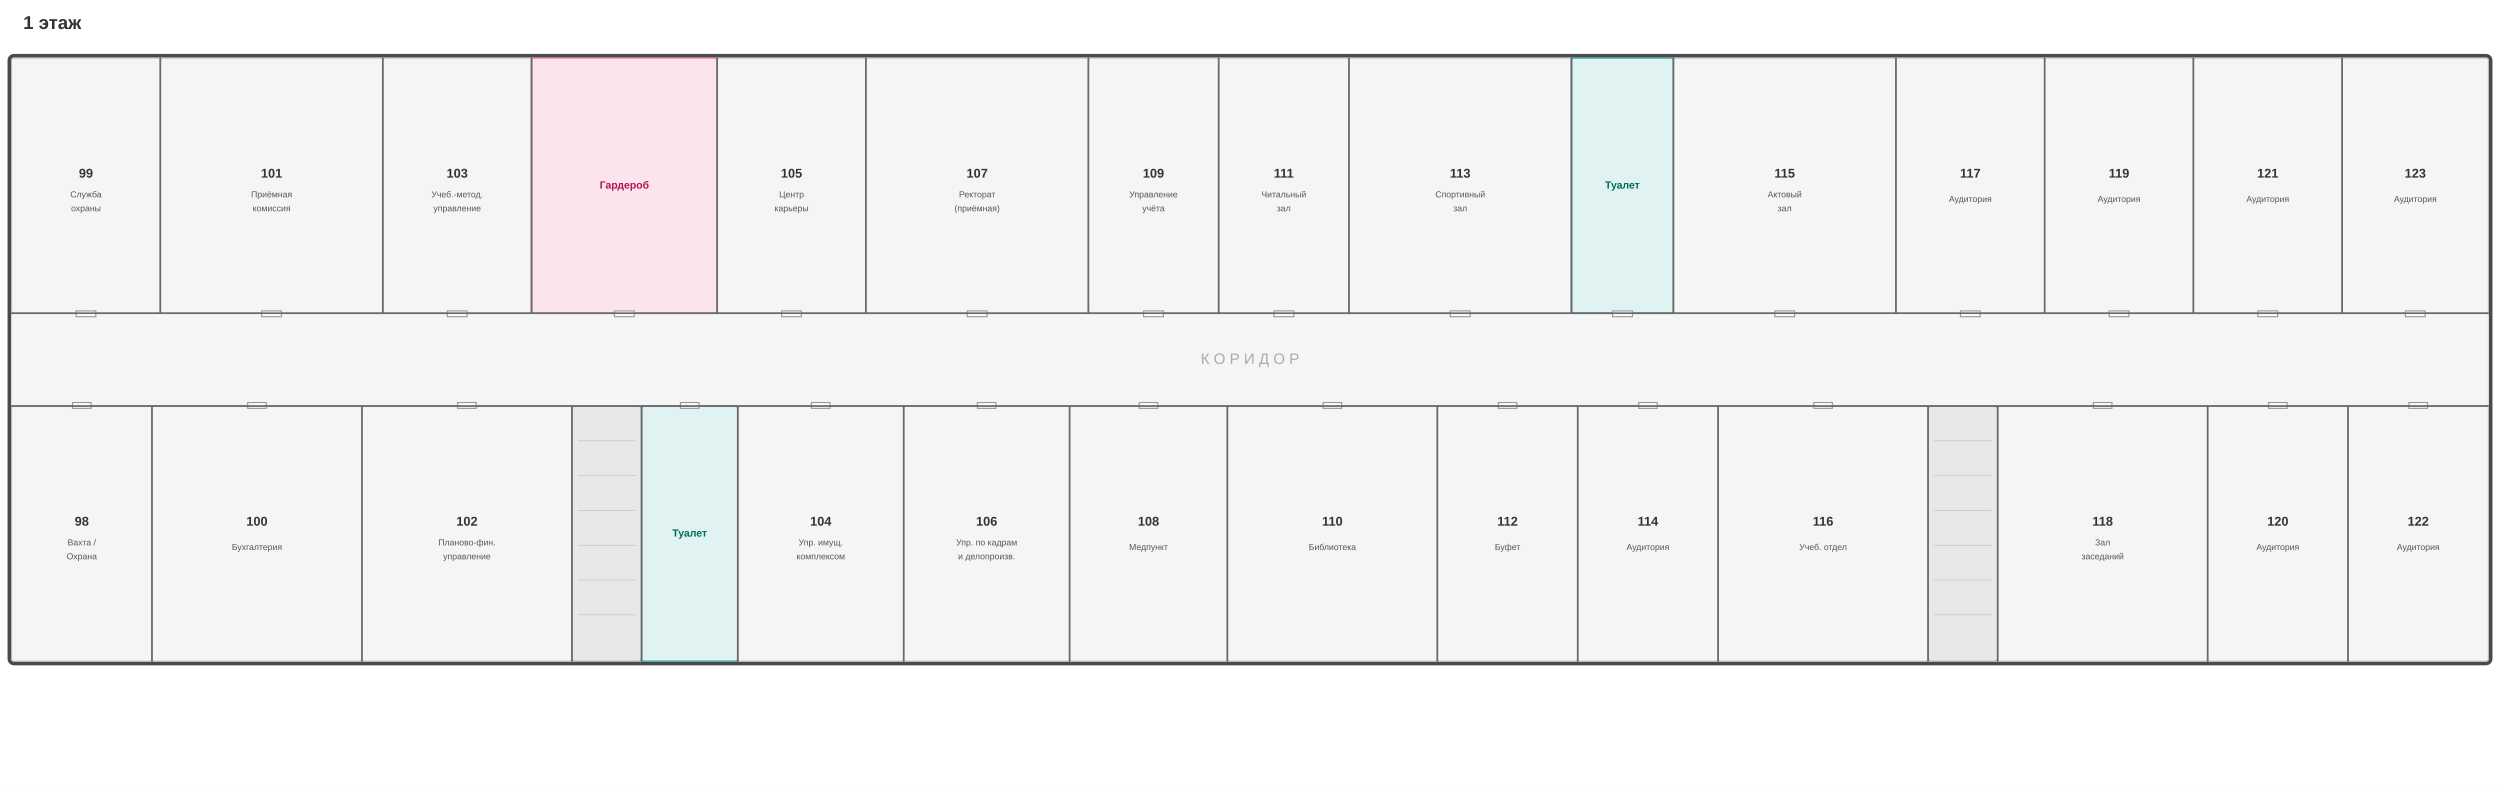
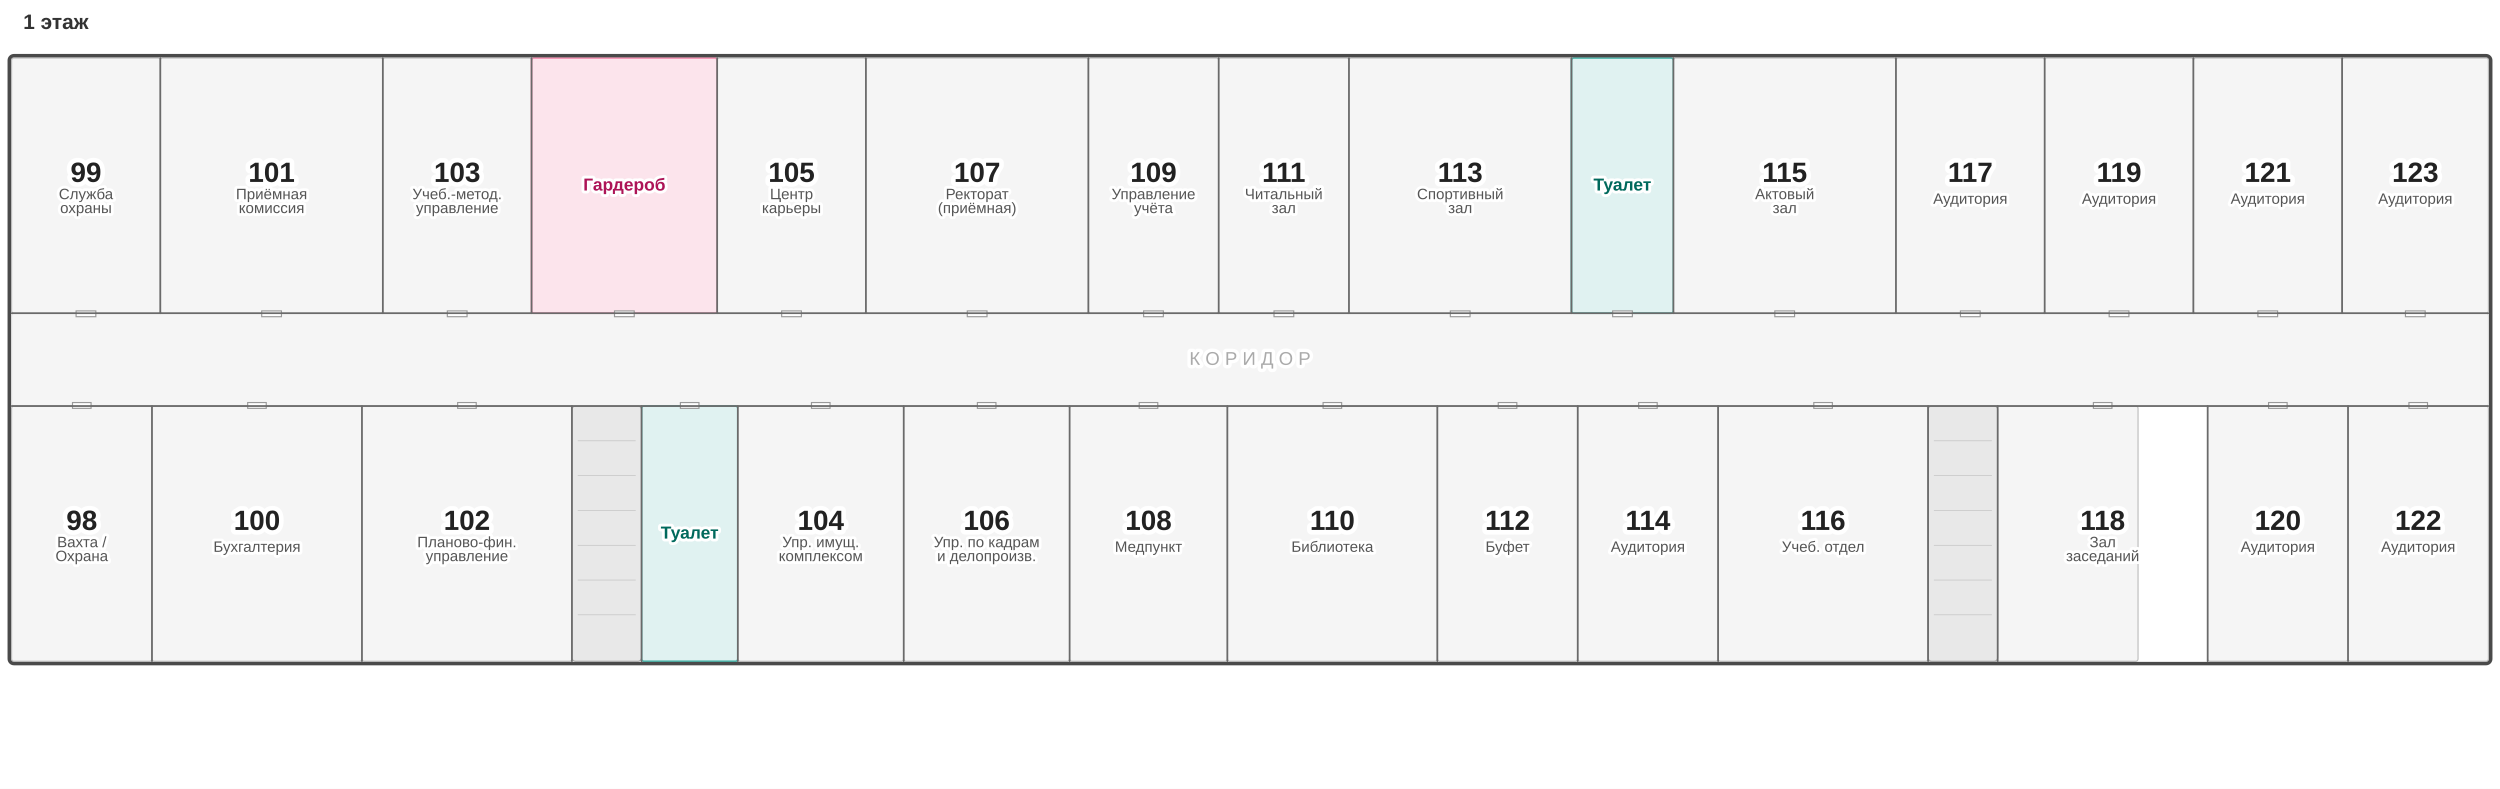
- <svg xmlns="http://www.w3.org/2000/svg" viewBox="0 0 2155 680" width="2155" height="680">
+ <svg xmlns="http://www.w3.org/2000/svg" viewBox="0 0 2155 680" preserveAspectRatio="xMidYMid meet">
  <defs>
    <style>
  .wall{fill:none;stroke:#4a4a4a;stroke-width:3;stroke-linecap:round}
  .inner-wall{fill:none;stroke:#6a6a6a;stroke-width:1.5;stroke-linecap:round}
  .room{fill:#F5F5F5;stroke:#BDBDBD;stroke-width:1;cursor:pointer;transition:fill .2s}
  .room:hover{fill:#EEEEEE}
  .room.active{fill:#E0E0E0;stroke:#757575;stroke-width:2}
  .corridor{fill:#f5f5f5;stroke:#ddd;stroke-width:1}
  .stairs{fill:#e8e8e8;stroke:#aaa;stroke-width:1}
  .toilet{fill:#E0F2F1;stroke:#4DB6AC;stroke-width:1.5;cursor:pointer;transition:fill .2s}
  .toilet:hover{fill:#B2DFDB}
  .toilet.active{fill:#80CBC4;stroke:#00897B;stroke-width:2}
  .special{fill:#FCE4EC;stroke:#F48FB1;stroke-width:1.5;cursor:pointer;transition:fill .2s}
  .special:hover{fill:#F8BBD0}
  .special.active{fill:#F48FB1;stroke:#C2185B;stroke-width:2}
  .service{fill:#fff3e0;stroke:#ffb74d;stroke-width:1}
-   .label{font-family:'Segoe UI',Arial,sans-serif;font-size:10px;fill:#333;text-anchor:middle;dominant-baseline:middle;pointer-events:none}
-   .room-num{font-family:'Segoe UI',Arial,sans-serif;font-size:11px;fill:#333;text-anchor:middle;dominant-baseline:middle;pointer-events:none;font-weight:700}
-   .dept-label{font-family:'Segoe UI',Arial,sans-serif;font-size:7.5px;fill:#555;text-anchor:middle;dominant-baseline:middle;pointer-events:none}
-   .floor-label{font-family:'Segoe UI',Arial,sans-serif;font-size:16px;fill:#333;font-weight:800}
+   .label{font-family:'Segoe UI',Arial,sans-serif;font-size:15px;fill:#333;text-anchor:middle;dominant-baseline:middle;pointer-events:none;paint-order:stroke;stroke:white;stroke-width:6px;stroke-linejoin:round}
+   .room-num{font-family:'Segoe UI',Arial,sans-serif;font-size:24px;fill:#222;text-anchor:middle;dominant-baseline:middle;pointer-events:none;font-weight:800;paint-order:stroke;stroke:white;stroke-width:8px;stroke-linejoin:round}
+   .dept-label{font-family:'Segoe UI',Arial,sans-serif;font-size:13px;fill:#444;text-anchor:middle;dominant-baseline:middle;pointer-events:none;paint-order:stroke;stroke:white;stroke-width:5px;stroke-linejoin:round}
+   .floor-label{font-family:'Segoe UI',Arial,sans-serif;font-size:18px;fill:#333;font-weight:800}
  .door{fill:#fff;stroke:#999;stroke-width:1}
  .atif-color{fill:#E3F2FD;stroke:#1565C0;stroke-width:1.5;cursor:pointer;transition:fill .2s}
  .atif-color:hover{fill:#BBDEFB}
  .atif-color.active{fill:#90CAF9;stroke:#1565C0;stroke-width:2}
  .itsu-color{fill:#E8F5E9;stroke:#2E7D32;stroke-width:1.5;cursor:pointer;transition:fill .2s}
  .itsu-color:hover{fill:#C8E6C9}
  .itsu-color.active{fill:#A5D6A7;stroke:#2E7D32;stroke-width:2}
  .ino-color{fill:#F3E5F5;stroke:#6A1B9A;stroke-width:1.5;cursor:pointer;transition:fill .2s}
  .ino-color:hover{fill:#E1BEE7}
  .ino-color.active{fill:#CE93D8;stroke:#6A1B9A;stroke-width:2}
  .lab-color{fill:#FFF8E1;stroke:#F9A825;stroke-width:1.5;cursor:pointer;transition:fill .2s}
  .lab-color:hover{fill:#FFECB3}
  .lab-color.active{fill:#FFD54F;stroke:#F9A825;stroke-width:2}
  .tech-color{fill:#ECEFF1;stroke:#546E7A;stroke-width:1.5;cursor:pointer;transition:fill .2s}
  .tech-color:hover{fill:#CFD8DC}
  .tech-color.active{fill:#B0BEC5;stroke:#546E7A;stroke-width:2}
+   
    </style>
  </defs>
  <rect width="2155" height="680" fill="white" />
  <text x="20" y="25" class="floor-label">1 этаж</text>
  <rect x="10" y="270" width="2135" height="80" class="corridor" rx="2" />
-   <text x="1077.5" y="310" class="label" style="font-size:13px;fill:#aaa">К О Р И Д О Р</text>
+   <text x="1077.5" y="310" class="label" style="font-size:16px;fill:#aaa">К О Р И Д О Р</text>
  <rect x="10.0" y="50" width="128.2" height="220" class="room" data-room="99" data-type="service" rx="2" />
  <text x="74.1" y="150" class="room-num">99</text>
-   <text x="74.1" y="168" class="dept-label" style="fill:#555;font-size:7.5px">Служба</text>
-   <text x="74.1" y="180" class="dept-label" style="fill:#555;font-size:7.5px">охраны</text>
+   <text x="74.1" y="168" class="dept-label" style="fill:#555;font-size:13px">Служба</text>
+   <text x="74.1" y="180" class="dept-label" style="fill:#555;font-size:13px">охраны</text>
  <rect x="65.6" y="268" width="17.0" height="5" class="door" />
  <rect x="138.2" y="50" width="191.8" height="220" class="room" data-room="101" data-type="admissions" rx="2" />
  <text x="234.1" y="150" class="room-num">101</text>
-   <text x="234.1" y="168" class="dept-label" style="fill:#555;font-size:7.5px">Приёмная</text>
-   <text x="234.1" y="180" class="dept-label" style="fill:#555;font-size:7.5px">комиссия</text>
+   <text x="234.1" y="168" class="dept-label" style="fill:#555;font-size:13px">Приёмная</text>
+   <text x="234.1" y="180" class="dept-label" style="fill:#555;font-size:13px">комиссия</text>
  <rect x="225.6" y="268" width="17.0" height="5" class="door" />
  <rect x="330.0" y="50" width="128.2" height="220" class="room" data-room="103" data-type="service" rx="2" />
  <text x="394.1" y="150" class="room-num">103</text>
-   <text x="394.1" y="168" class="dept-label" style="fill:#555;font-size:7.5px">Учеб.-метод.</text>
-   <text x="394.1" y="180" class="dept-label" style="fill:#555;font-size:7.5px">управление</text>
+   <text x="394.1" y="168" class="dept-label" style="fill:#555;font-size:13px">Учеб.-метод.</text>
+   <text x="394.1" y="180" class="dept-label" style="fill:#555;font-size:13px">управление</text>
  <rect x="385.6" y="268" width="17.0" height="5" class="door" />
  <rect x="458.2" y="50" width="160.0" height="220" class="special" data-type="cloakroom" rx="2" />
-   <text x="538.2" y="160" class="dept-label" style="fill:#AD1457;font-size:9px;font-weight:600">Гардероб</text>
+   <text x="538.2" y="160" class="dept-label" style="fill:#AD1457;font-size:15px;font-weight:600">Гардероб</text>
  <rect x="529.7" y="268" width="17.0" height="5" class="door" />
  <rect x="618.2" y="50" width="128.2" height="220" class="room" data-room="105" data-type="service" rx="2" />
  <text x="682.3" y="150" class="room-num">105</text>
-   <text x="682.3" y="168" class="dept-label" style="fill:#555;font-size:7.5px">Центр</text>
-   <text x="682.3" y="180" class="dept-label" style="fill:#555;font-size:7.5px">карьеры</text>
+   <text x="682.3" y="168" class="dept-label" style="fill:#555;font-size:13px">Центр</text>
+   <text x="682.3" y="180" class="dept-label" style="fill:#555;font-size:13px">карьеры</text>
  <rect x="673.8" y="268" width="17.0" height="5" class="door" />
  <rect x="746.4" y="50" width="191.8" height="220" class="room" data-room="107" data-type="leader" rx="2" />
  <text x="842.3" y="150" class="room-num">107</text>
-   <text x="842.3" y="168" class="dept-label" style="fill:#555;font-size:7.5px">Ректорат</text>
-   <text x="842.3" y="180" class="dept-label" style="fill:#555;font-size:7.5px">(приёмная)</text>
+   <text x="842.3" y="168" class="dept-label" style="fill:#555;font-size:13px">Ректорат</text>
+   <text x="842.3" y="180" class="dept-label" style="fill:#555;font-size:13px">(приёмная)</text>
  <rect x="833.8" y="268" width="17.0" height="5" class="door" />
  <rect x="938.2" y="50" width="112.3" height="220" class="room" data-room="109" data-type="service" rx="2" />
  <text x="994.3" y="150" class="room-num">109</text>
-   <text x="994.3" y="168" class="dept-label" style="fill:#555;font-size:7.5px">Управление</text>
-   <text x="994.3" y="180" class="dept-label" style="fill:#555;font-size:7.5px">учёта</text>
+   <text x="994.3" y="168" class="dept-label" style="fill:#555;font-size:13px">Управление</text>
+   <text x="994.3" y="180" class="dept-label" style="fill:#555;font-size:13px">учёта</text>
  <rect x="985.8" y="268" width="17.0" height="5" class="door" />
  <rect x="1050.5" y="50" width="112.3" height="220" class="room" data-room="111" data-type="service" rx="2" />
  <text x="1106.6" y="150" class="room-num">111</text>
-   <text x="1106.6" y="168" class="dept-label" style="fill:#555;font-size:7.5px">Читальный</text>
-   <text x="1106.6" y="180" class="dept-label" style="fill:#555;font-size:7.5px">зал</text>
+   <text x="1106.6" y="168" class="dept-label" style="fill:#555;font-size:13px">Читальный</text>
+   <text x="1106.6" y="180" class="dept-label" style="fill:#555;font-size:13px">зал</text>
  <rect x="1098.2" y="268" width="17.0" height="5" class="door" />
  <rect x="1162.8" y="50" width="191.8" height="220" class="room" data-room="113" data-type="service" rx="2" />
  <text x="1258.7" y="150" class="room-num">113</text>
-   <text x="1258.7" y="168" class="dept-label" style="fill:#555;font-size:7.5px">Спортивный</text>
-   <text x="1258.7" y="180" class="dept-label" style="fill:#555;font-size:7.5px">зал</text>
+   <text x="1258.7" y="168" class="dept-label" style="fill:#555;font-size:13px">Спортивный</text>
+   <text x="1258.7" y="180" class="dept-label" style="fill:#555;font-size:13px">зал</text>
  <rect x="1250.2" y="268" width="17.0" height="5" class="door" />
  <rect x="1354.6" y="50" width="87.9" height="220" class="toilet" data-type="toilet" rx="2" />
-   <text x="1398.5" y="160" class="dept-label" style="fill:#00695C;font-size:9px;font-weight:600">Туалет</text>
+   <text x="1398.5" y="160" class="dept-label" style="fill:#00695C;font-size:15px;font-weight:600">Туалет</text>
  <rect x="1390.1" y="268" width="17.0" height="5" class="door" />
  <rect x="1442.5" y="50" width="191.8" height="220" class="room" data-room="115" data-type="service" rx="2" />
  <text x="1538.4" y="150" class="room-num">115</text>
-   <text x="1538.4" y="168" class="dept-label" style="fill:#555;font-size:7.5px">Актовый</text>
-   <text x="1538.4" y="180" class="dept-label" style="fill:#555;font-size:7.5px">зал</text>
+   <text x="1538.4" y="168" class="dept-label" style="fill:#555;font-size:13px">Актовый</text>
+   <text x="1538.4" y="180" class="dept-label" style="fill:#555;font-size:13px">зал</text>
  <rect x="1529.9" y="268" width="17.0" height="5" class="door" />
  <rect x="1634.3" y="50" width="128.2" height="220" class="room" data-room="117" data-type="classroom" rx="2" />
  <text x="1698.4" y="150" class="room-num">117</text>
-   <text x="1698.4" y="172" class="dept-label" style="fill:#555;font-size:7.5px">Аудитория</text>
+   <text x="1698.4" y="172" class="dept-label" style="fill:#555;font-size:13px">Аудитория</text>
  <rect x="1689.9" y="268" width="17.0" height="5" class="door" />
  <rect x="1762.5" y="50" width="128.2" height="220" class="room" data-room="119" data-type="classroom" rx="2" />
  <text x="1826.6" y="150" class="room-num">119</text>
-   <text x="1826.6" y="172" class="dept-label" style="fill:#555;font-size:7.5px">Аудитория</text>
+   <text x="1826.6" y="172" class="dept-label" style="fill:#555;font-size:13px">Аудитория</text>
  <rect x="1818.1" y="268" width="17.0" height="5" class="door" />
  <rect x="1890.7" y="50" width="128.2" height="220" class="room" data-room="121" data-type="classroom" rx="2" />
  <text x="1954.8" y="150" class="room-num">121</text>
-   <text x="1954.8" y="172" class="dept-label" style="fill:#555;font-size:7.5px">Аудитория</text>
+   <text x="1954.8" y="172" class="dept-label" style="fill:#555;font-size:13px">Аудитория</text>
  <rect x="1946.3" y="268" width="17.0" height="5" class="door" />
  <rect x="2018.9" y="50" width="126.1" height="220" class="room" data-room="123" data-type="classroom" rx="2" />
  <text x="2082.0" y="150" class="room-num">123</text>
-   <text x="2082.0" y="172" class="dept-label" style="fill:#555;font-size:7.5px">Аудитория</text>
+   <text x="2082.0" y="172" class="dept-label" style="fill:#555;font-size:13px">Аудитория</text>
  <rect x="2073.5" y="268" width="17.0" height="5" class="door" />
  <rect x="10.0" y="350" width="121" height="220" class="room" data-room="98" data-type="service" rx="2" />
  <text x="70.5" y="450" class="room-num">98</text>
-   <text x="70.5" y="468" class="dept-label" style="fill:#555;font-size:7.5px">Вахта /</text>
-   <text x="70.5" y="480" class="dept-label" style="fill:#555;font-size:7.5px">Охрана</text>
+   <text x="70.5" y="468" class="dept-label" style="fill:#555;font-size:13px">Вахта /</text>
+   <text x="70.5" y="480" class="dept-label" style="fill:#555;font-size:13px">Охрана</text>
  <rect x="62.5" y="347" width="16" height="5" class="door" />
  <rect x="131.0" y="350" width="181" height="220" class="room" data-room="100" data-type="service" rx="2" />
  <text x="221.5" y="450" class="room-num">100</text>
-   <text x="221.5" y="472" class="dept-label" style="fill:#555;font-size:7.5px">Бухгалтерия</text>
+   <text x="221.5" y="472" class="dept-label" style="fill:#555;font-size:13px">Бухгалтерия</text>
  <rect x="213.5" y="347" width="16" height="5" class="door" />
  <rect x="312.0" y="350" width="181" height="220" class="room" data-room="102" data-type="service" rx="2" />
  <text x="402.5" y="450" class="room-num">102</text>
-   <text x="402.5" y="468" class="dept-label" style="fill:#555;font-size:7.5px">Планово-фин.</text>
-   <text x="402.5" y="480" class="dept-label" style="fill:#555;font-size:7.5px">управление</text>
+   <text x="402.5" y="468" class="dept-label" style="fill:#555;font-size:13px">Планово-фин.</text>
+   <text x="402.5" y="480" class="dept-label" style="fill:#555;font-size:13px">управление</text>
  <rect x="394.5" y="347" width="16" height="5" class="door" />
  <rect x="553" y="350" width="83" height="220" class="toilet" data-type="toilet" rx="2" />
-   <text x="594.5" y="460" class="dept-label" style="fill:#00695C;font-size:9px;font-weight:600">Туалет</text>
+   <text x="594.5" y="460" class="dept-label" style="fill:#00695C;font-size:15px;font-weight:600">Туалет</text>
  <rect x="586.5" y="347" width="16" height="5" class="door" />
  <rect x="636" y="350" width="143" height="220" class="room" data-room="104" data-type="service" rx="2" />
  <text x="707.5" y="450" class="room-num">104</text>
-   <text x="707.5" y="468" class="dept-label" style="fill:#555;font-size:7.5px">Упр. имущ.</text>
-   <text x="707.5" y="480" class="dept-label" style="fill:#555;font-size:7.5px">комплексом</text>
+   <text x="707.5" y="468" class="dept-label" style="fill:#555;font-size:13px">Упр. имущ.</text>
+   <text x="707.5" y="480" class="dept-label" style="fill:#555;font-size:13px">комплексом</text>
  <rect x="699.5" y="347" width="16" height="5" class="door" />
  <rect x="779" y="350" width="143" height="220" class="room" data-room="106" data-type="service" rx="2" />
  <text x="850.5" y="450" class="room-num">106</text>
-   <text x="850.5" y="468" class="dept-label" style="fill:#555;font-size:7.5px">Упр. по кадрам</text>
-   <text x="850.5" y="480" class="dept-label" style="fill:#555;font-size:7.5px">и делопроизв.</text>
+   <text x="850.5" y="468" class="dept-label" style="fill:#555;font-size:13px">Упр. по кадрам</text>
+   <text x="850.5" y="480" class="dept-label" style="fill:#555;font-size:13px">и делопроизв.</text>
  <rect x="842.5" y="347" width="16" height="5" class="door" />
  <rect x="922" y="350" width="136" height="220" class="room" data-room="108" data-type="service" rx="2" />
  <text x="990" y="450" class="room-num">108</text>
-   <text x="990" y="472" class="dept-label" style="fill:#555;font-size:7.5px">Медпункт</text>
+   <text x="990" y="472" class="dept-label" style="fill:#555;font-size:13px">Медпункт</text>
  <rect x="982" y="347" width="16" height="5" class="door" />
  <rect x="1058" y="350" width="181" height="220" class="room" data-room="110" data-type="service" rx="2" />
  <text x="1148.5" y="450" class="room-num">110</text>
-   <text x="1148.5" y="472" class="dept-label" style="fill:#555;font-size:7.5px">Библиотека</text>
+   <text x="1148.5" y="472" class="dept-label" style="fill:#555;font-size:13px">Библиотека</text>
  <rect x="1140.5" y="347" width="16" height="5" class="door" />
  <rect x="1239" y="350" width="121" height="220" class="room" data-room="112" data-type="service" rx="2" />
  <text x="1299.5" y="450" class="room-num">112</text>
-   <text x="1299.5" y="472" class="dept-label" style="fill:#555;font-size:7.5px">Буфет</text>
+   <text x="1299.5" y="472" class="dept-label" style="fill:#555;font-size:13px">Буфет</text>
  <rect x="1291.5" y="347" width="16" height="5" class="door" />
  <rect x="1360" y="350" width="121" height="220" class="room" data-room="114" data-type="classroom" rx="2" />
  <text x="1420.5" y="450" class="room-num">114</text>
-   <text x="1420.5" y="472" class="dept-label" style="fill:#555;font-size:7.5px">Аудитория</text>
+   <text x="1420.5" y="472" class="dept-label" style="fill:#555;font-size:13px">Аудитория</text>
  <rect x="1412.5" y="347" width="16" height="5" class="door" />
  <rect x="1481" y="350" width="181" height="220" class="room" data-room="116" data-type="classroom" rx="2" />
  <text x="1571.5" y="450" class="room-num">116</text>
-   <text x="1571.5" y="472" class="dept-label" style="fill:#555;font-size:7.5px">Учеб. отдел</text>
+   <text x="1571.5" y="472" class="dept-label" style="fill:#555;font-size:13px">Учеб. отдел</text>
  <rect x="1563.5" y="347" width="16" height="5" class="door" />
-   <rect x="1722.0" y="350" width="181" height="220" class="room" data-room="118" data-type="service" rx="2" />
+   <rect x="1662" y="350" width="181" height="220" class="room" data-room="118" data-type="service" rx="2" />
  <text x="1812.5" y="450" class="room-num">118</text>
-   <text x="1812.5" y="468" class="dept-label" style="fill:#555;font-size:7.5px">Зал</text>
-   <text x="1812.5" y="480" class="dept-label" style="fill:#555;font-size:7.5px">заседаний</text>
+   <text x="1812.5" y="468" class="dept-label" style="fill:#555;font-size:13px">Зал</text>
+   <text x="1812.5" y="480" class="dept-label" style="fill:#555;font-size:13px">заседаний</text>
  <rect x="1804.5" y="347" width="16" height="5" class="door" />
  <rect x="1903.0" y="350" width="121" height="220" class="room" data-room="120" data-type="classroom" rx="2" />
  <text x="1963.5" y="450" class="room-num">120</text>
-   <text x="1963.5" y="472" class="dept-label" style="fill:#555;font-size:7.5px">Аудитория</text>
+   <text x="1963.5" y="472" class="dept-label" style="fill:#555;font-size:13px">Аудитория</text>
  <rect x="1955.5" y="347" width="16" height="5" class="door" />
  <rect x="2024.0" y="350" width="121" height="220" class="room" data-room="122" data-type="classroom" rx="2" />
  <text x="2084.5" y="450" class="room-num">122</text>
-   <text x="2084.5" y="472" class="dept-label" style="fill:#555;font-size:7.5px">Аудитория</text>
+   <text x="2084.5" y="472" class="dept-label" style="fill:#555;font-size:13px">Аудитория</text>
  <rect x="2076.5" y="347" width="16" height="5" class="door" />
  <rect x="493" y="350" width="60" height="220" class="stairs" data-type="stairs" rx="3" />
  <text x="523" y="460" class="label" style="font-size:14px;fill:#666;transform:rotate(-90deg);transform-origin:523px 460px;transform-box:view-box">Лестница</text>
  <line x1="498" y1="380" x2="548" y2="380" stroke="#bbb" stroke-width="0.5" />
  <line x1="498" y1="410" x2="548" y2="410" stroke="#bbb" stroke-width="0.5" />
  <line x1="498" y1="440" x2="548" y2="440" stroke="#bbb" stroke-width="0.5" />
  <line x1="498" y1="470" x2="548" y2="470" stroke="#bbb" stroke-width="0.5" />
  <line x1="498" y1="500" x2="548" y2="500" stroke="#bbb" stroke-width="0.5" />
  <line x1="498" y1="530" x2="548" y2="530" stroke="#bbb" stroke-width="0.5" />
  <rect x="1662" y="350" width="60" height="220" class="stairs" data-type="stairs" rx="3" />
  <text x="1692" y="460" class="label" style="font-size:14px;fill:#666;transform:rotate(-90deg);transform-origin:1692px 460px;transform-box:view-box">Лестница</text>
  <line x1="1667" y1="380" x2="1717" y2="380" stroke="#bbb" stroke-width="0.5" />
  <line x1="1667" y1="410" x2="1717" y2="410" stroke="#bbb" stroke-width="0.5" />
  <line x1="1667" y1="440" x2="1717" y2="440" stroke="#bbb" stroke-width="0.5" />
  <line x1="1667" y1="470" x2="1717" y2="470" stroke="#bbb" stroke-width="0.5" />
  <line x1="1667" y1="500" x2="1717" y2="500" stroke="#bbb" stroke-width="0.5" />
  <line x1="1667" y1="530" x2="1717" y2="530" stroke="#bbb" stroke-width="0.5" />
  <rect x="8" y="48" width="2139" height="524" class="wall" rx="4" />
  <line x1="10" y1="270" x2="2145" y2="270" class="inner-wall" />
  <line x1="10" y1="350" x2="2145" y2="350" class="inner-wall" />
  <line x1="138.2" y1="50" x2="138.2" y2="270" class="inner-wall" />
  <line x1="330.0" y1="50" x2="330.0" y2="270" class="inner-wall" />
  <line x1="458.2" y1="50" x2="458.2" y2="270" class="inner-wall" />
  <line x1="618.2" y1="50" x2="618.2" y2="270" class="inner-wall" />
  <line x1="746.4" y1="50" x2="746.4" y2="270" class="inner-wall" />
  <line x1="938.2" y1="50" x2="938.2" y2="270" class="inner-wall" />
  <line x1="1050.5" y1="50" x2="1050.5" y2="270" class="inner-wall" />
  <line x1="1162.8" y1="50" x2="1162.8" y2="270" class="inner-wall" />
  <line x1="1354.6" y1="50" x2="1354.6" y2="270" class="inner-wall" />
  <line x1="1442.5" y1="50" x2="1442.5" y2="270" class="inner-wall" />
  <line x1="1634.3" y1="50" x2="1634.3" y2="270" class="inner-wall" />
  <line x1="1762.5" y1="50" x2="1762.5" y2="270" class="inner-wall" />
  <line x1="1890.7" y1="50" x2="1890.7" y2="270" class="inner-wall" />
  <line x1="2018.9" y1="50" x2="2018.9" y2="270" class="inner-wall" />
  <line x1="131.0" y1="350" x2="131.0" y2="570" class="inner-wall" />
  <line x1="312.0" y1="350" x2="312.0" y2="570" class="inner-wall" />
  <line x1="553" y1="350" x2="553" y2="570" class="inner-wall" />
  <line x1="636" y1="350" x2="636" y2="570" class="inner-wall" />
  <line x1="779" y1="350" x2="779" y2="570" class="inner-wall" />
  <line x1="922" y1="350" x2="922" y2="570" class="inner-wall" />
  <line x1="1058" y1="350" x2="1058" y2="570" class="inner-wall" />
  <line x1="1239" y1="350" x2="1239" y2="570" class="inner-wall" />
  <line x1="1360" y1="350" x2="1360" y2="570" class="inner-wall" />
  <line x1="1481" y1="350" x2="1481" y2="570" class="inner-wall" />
  <line x1="1662" y1="350" x2="1662" y2="570" class="inner-wall" />
  <line x1="1903.0" y1="350" x2="1903.0" y2="570" class="inner-wall" />
  <line x1="2024.0" y1="350" x2="2024.0" y2="570" class="inner-wall" />
  <line x1="493" y1="350" x2="493" y2="570" class="inner-wall" />
  <line x1="1722" y1="350" x2="1722" y2="570" class="inner-wall" />
</svg>
